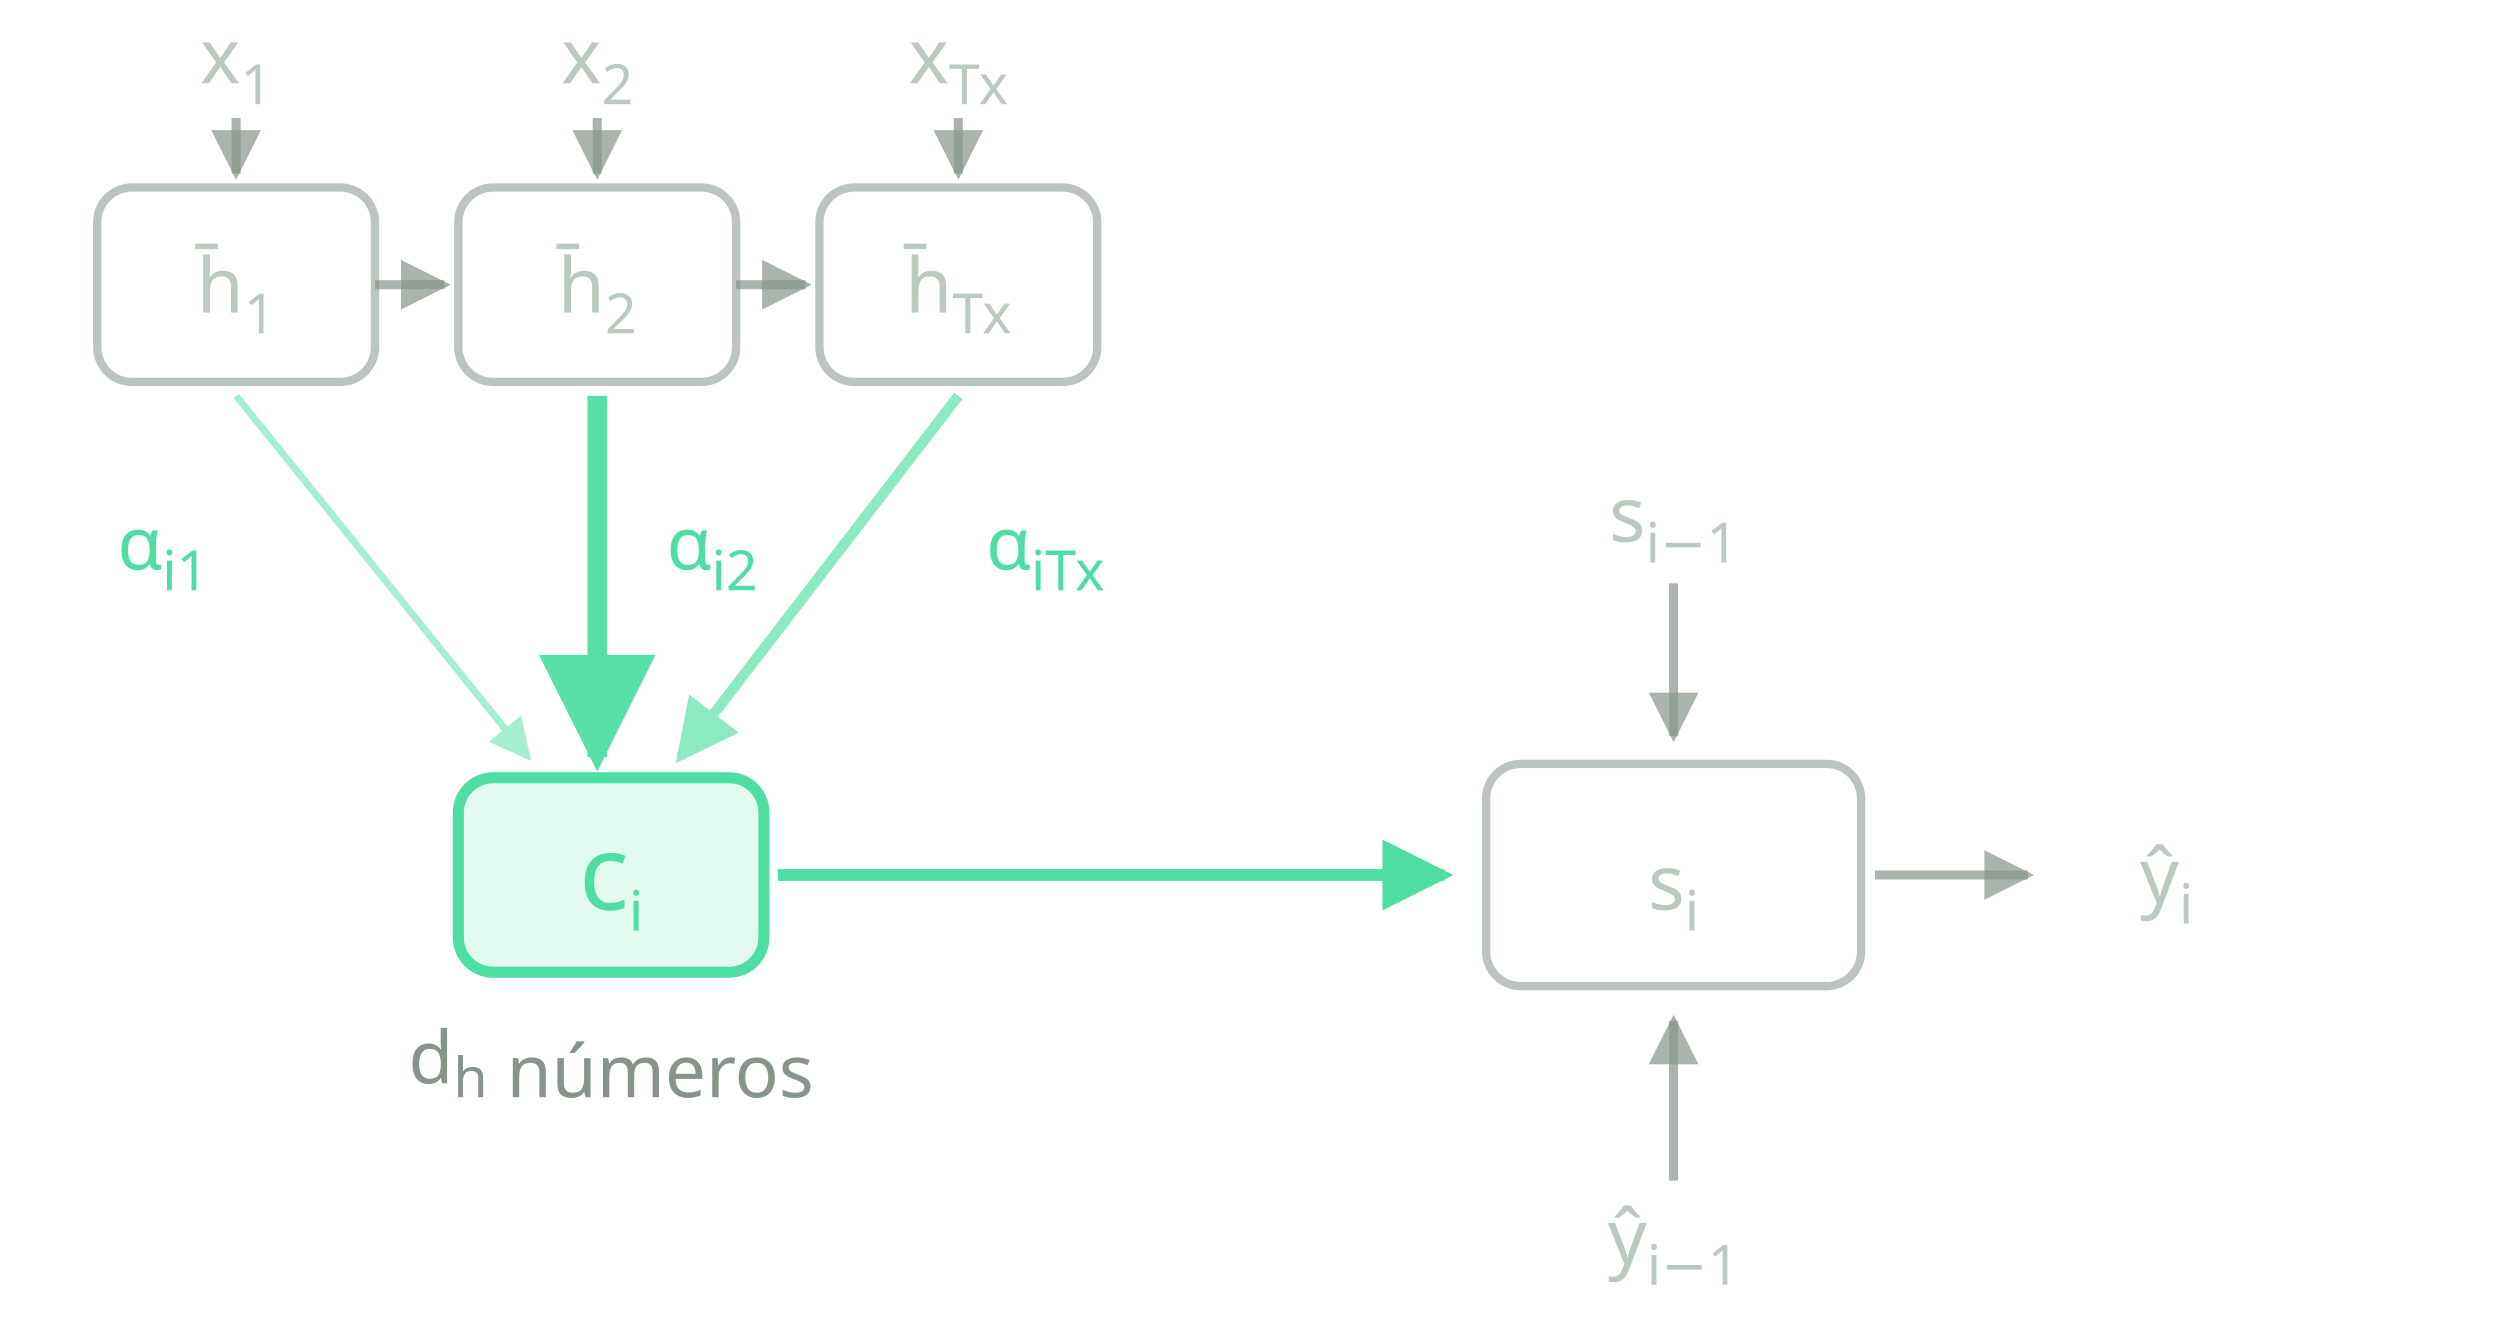
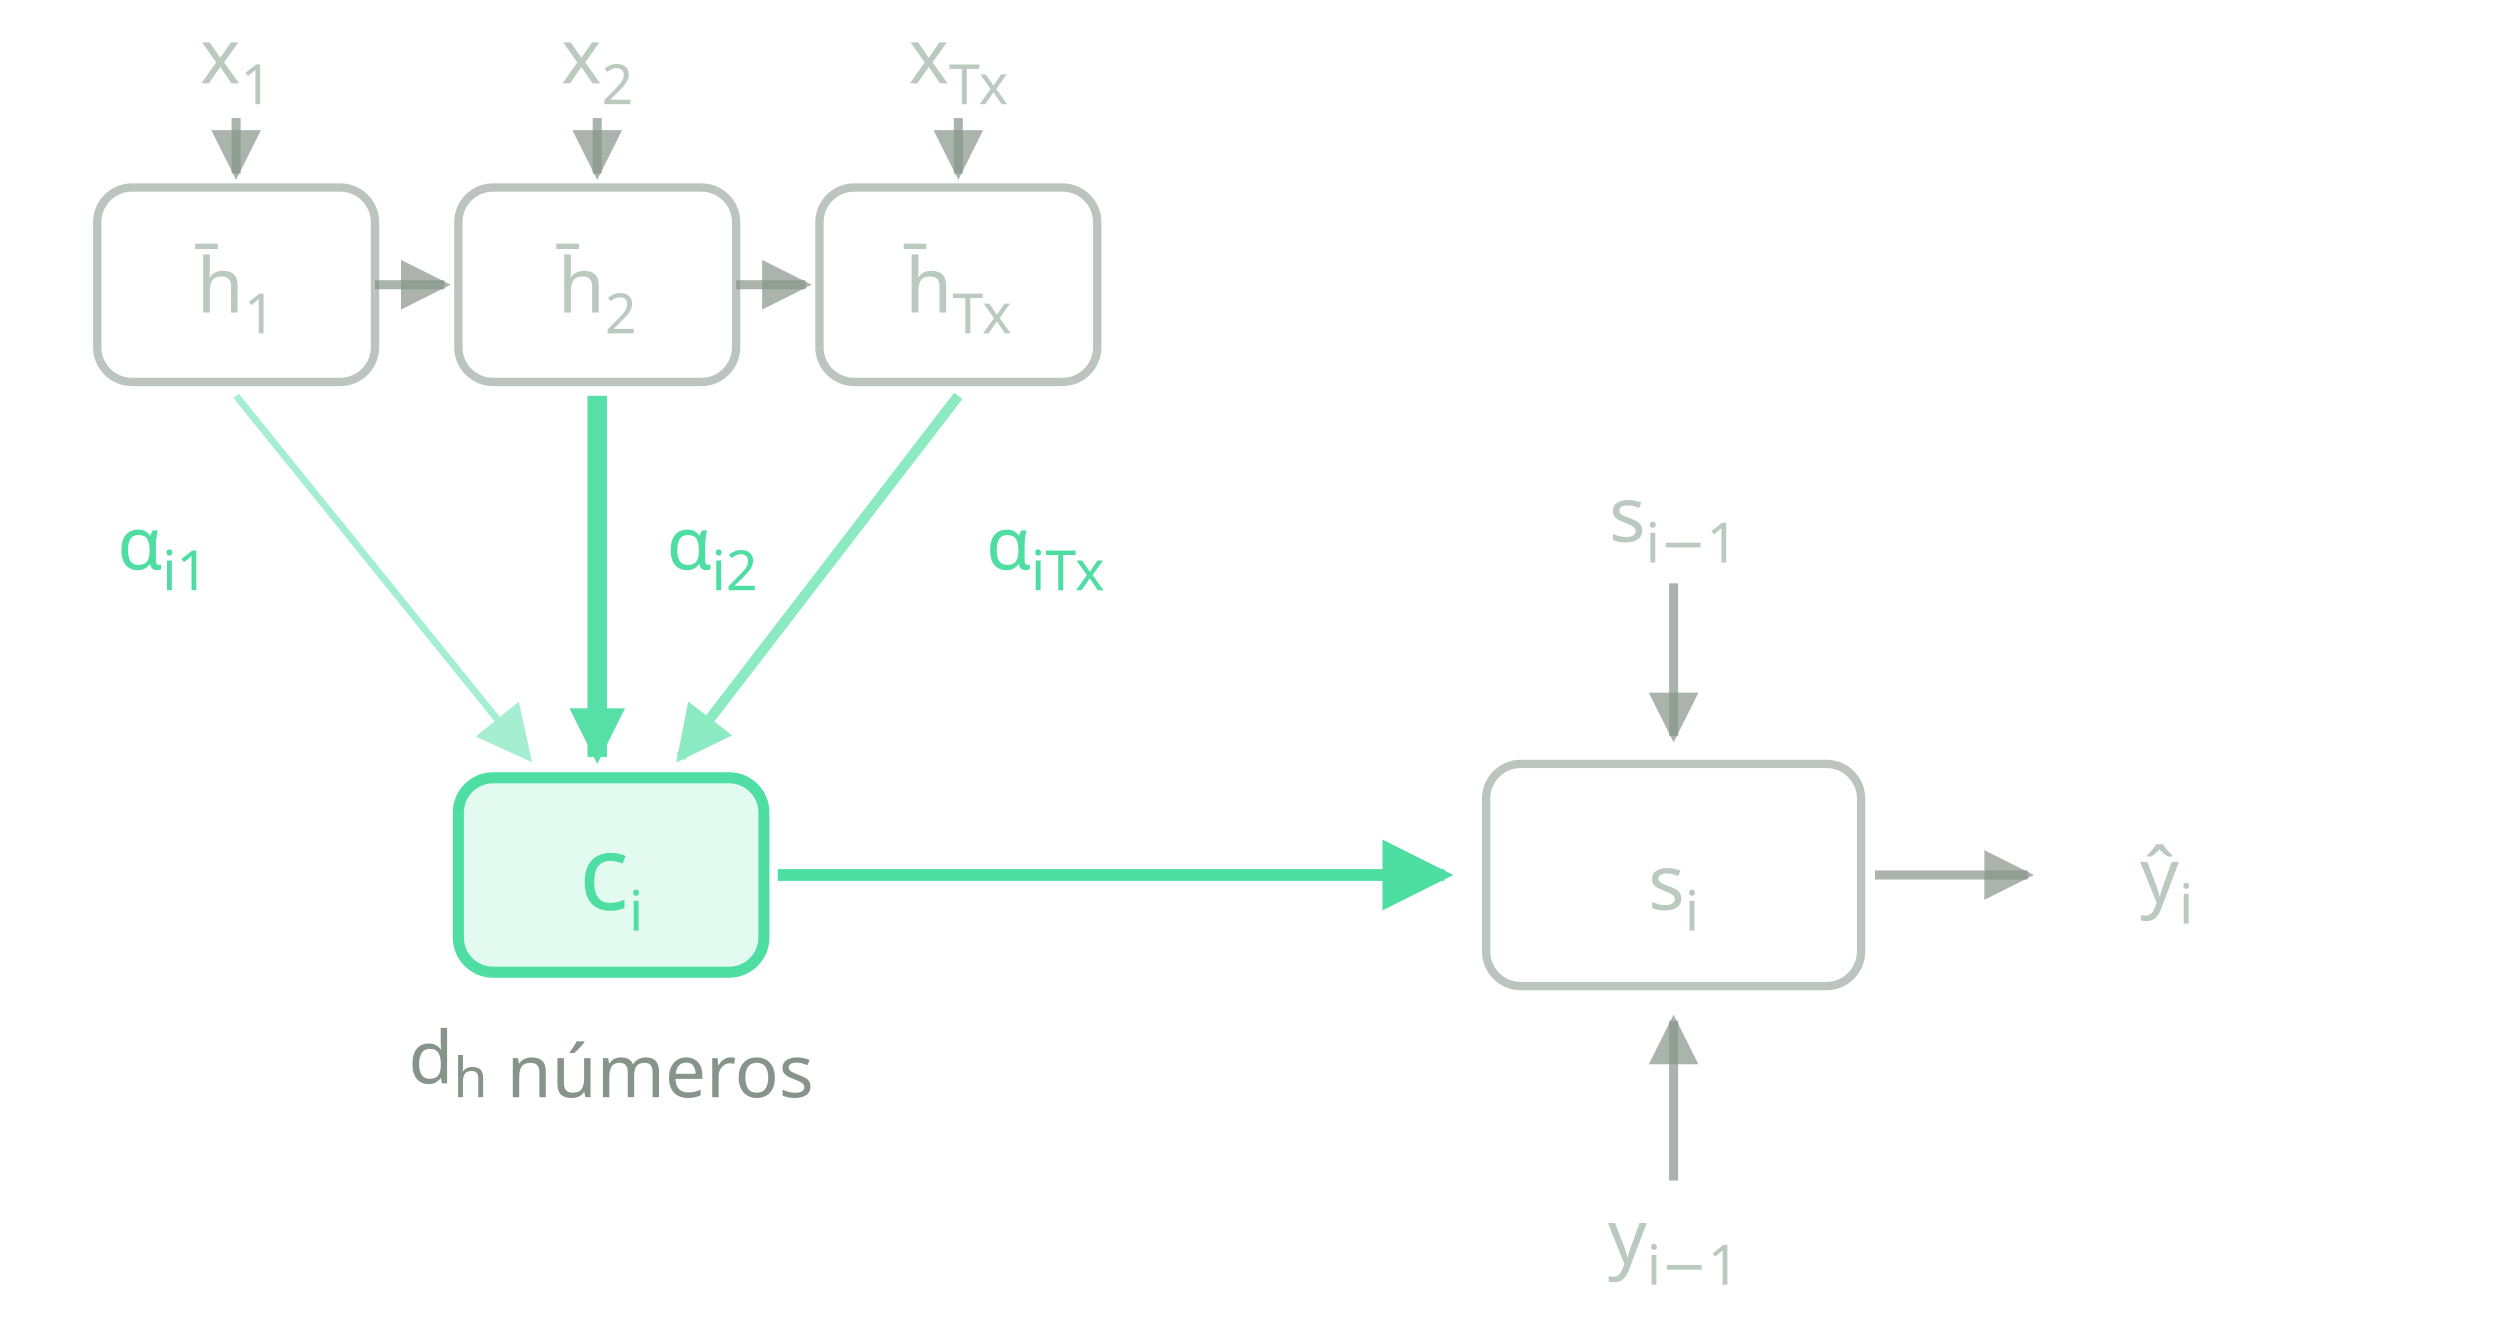
<svg xmlns="http://www.w3.org/2000/svg" viewBox="0 0 360 190" width="540" height="285" role="img" aria-label="El contexto del paso i, construido como mezcla de todos los estados del encoder.">
  <style>
    text { font-family: ui-sans-serif, system-ui, sans-serif; }
    .caja { stroke: rgba(134,148,138,0.55); stroke-width: 1.2; fill: none; }
    /* Verde: el camino del contexto. Aquí ya no es un vector, es uno por paso. */
    .cbox { stroke: #4edea3; stroke-width: 1.6; fill: rgba(78,222,163,0.16); }
    .via { stroke: #4edea3; stroke-width: 1.7; fill: none; }
    .flujo { stroke: rgba(134,148,138,0.7); stroke-width: 1.3; fill: none; }
    /* El grosor de cada hilo es su peso: la mezcla no reparte por igual. */
    .hilo1 { stroke: #4edea3; stroke-width: 1; fill: none; opacity: 0.5; }
    .hilo2 { stroke: #4edea3; stroke-width: 2.8; fill: none; opacity: 0.95; }
    .hilo3 { stroke: #4edea3; stroke-width: 1.5; fill: none; opacity: 0.65; }
    .est { font-size: 11px; fill: #bbcabf; text-anchor: middle; }
    .io { font-size: 11px; fill: #bbcabf; text-anchor: middle; }
    .cc { font-size: 15px; fill: #4edea3; text-anchor: middle; }
    .nota { font-size: 10.5px; fill: #86948a; text-anchor: middle; }
    .peso { font-size: 10.5px; fill: #4edea3; }
    .sub { font-size: 8px; }
  </style>
  <defs>
    <marker id="av" viewBox="0 0 8 8" refX="7" refY="4" markerWidth="6" markerHeight="6" orient="auto">
+       <path d="M0 0 L8 4 L0 8 z" fill="#4edea3" />
+     </marker>
+     <marker id="ah" viewBox="0 0 8 8" refX="7" refY="4" markerWidth="8" markerHeight="8" markerUnits="userSpaceOnUse" orient="auto">
      <path d="M0 0 L8 4 L0 8 z" fill="#4edea3" />
    </marker>
    <marker id="ag" viewBox="0 0 8 8" refX="7" refY="4" markerWidth="5.5" markerHeight="5.5" orient="auto">
      <path d="M0 0 L8 4 L0 8 z" fill="rgba(134,148,138,0.7)" />
    </marker>
  </defs>
  <text class="io" x="34" y="12">x<tspan class="sub" dy="3">1</tspan>
  </text>
  <text class="io" x="86" y="12">x<tspan class="sub" dy="3">2</tspan>
  </text>
  <text class="io" x="138" y="12">x<tspan class="sub" dy="3">Tx</tspan>
  </text>
  <line class="flujo" x1="34" y1="17" x2="34" y2="25" marker-end="url(#ag)" />
  <line class="flujo" x1="86" y1="17" x2="86" y2="25" marker-end="url(#ag)" />
  <line class="flujo" x1="138" y1="17" x2="138" y2="25" marker-end="url(#ag)" />
  <rect class="caja" x="14" y="27" width="40" height="28" rx="5" />
  <rect class="caja" x="66" y="27" width="40" height="28" rx="5" />
  <rect class="caja" x="118" y="27" width="40" height="28" rx="5" />
  <text class="est" x="34" y="45">h̄<tspan class="sub" dy="3">1</tspan>
  </text>
  <text class="est" x="86" y="45">h̄<tspan class="sub" dy="3">2</tspan>
  </text>
  <text class="est" x="138" y="45">h̄<tspan class="sub" dy="3">Tx</tspan>
  </text>
  <line class="flujo" x1="54" y1="41" x2="64" y2="41" marker-end="url(#ag)" />
  <line class="flujo" x1="106" y1="41" x2="116" y2="41" marker-end="url(#ag)" />
-   <line class="hilo1" x1="34" y1="57" x2="76" y2="109" marker-end="url(#av)" />
-   <line class="hilo2" x1="86" y1="57" x2="86" y2="109" marker-end="url(#av)" />
-   <line class="hilo3" x1="138" y1="57" x2="98" y2="109" marker-end="url(#av)" />
+   <line class="hilo1" x1="34" y1="57" x2="76" y2="109" marker-end="url(#ah)" />
+   <line class="hilo2" x1="86" y1="57" x2="86" y2="109" marker-end="url(#ah)" />
+   <line class="hilo3" x1="138" y1="57" x2="98" y2="109" marker-end="url(#ah)" />
  <text class="peso" x="30" y="82" text-anchor="end">α<tspan class="sub" dy="3">i1</tspan>
  </text>
  <text class="peso" x="96" y="82">α<tspan class="sub" dy="3">i2</tspan>
  </text>
  <text class="peso" x="142" y="82">α<tspan class="sub" dy="3">iTx</tspan>
  </text>
  <rect class="cbox" x="66" y="112" width="44" height="28" rx="5" />
  <text class="cc" x="88" y="131">c<tspan class="sub" dy="3">i</tspan>
  </text>
  <text class="nota" x="88" y="156">d<tspan class="sub" dy="2">h</tspan> números</text>
  <line class="via" x1="112" y1="126" x2="208" y2="126" marker-end="url(#av)" />
  <rect class="caja" x="214" y="110" width="54" height="32" rx="5" />
  <text class="est" x="241" y="131">s<tspan class="sub" dy="3">i</tspan>
  </text>
  <line class="flujo" x1="241" y1="84" x2="241" y2="106" marker-end="url(#ag)" />
  <text class="io" x="241" y="78">s<tspan class="sub" dy="3">i−1</tspan>
  </text>
  <line class="flujo" x1="241" y1="170" x2="241" y2="147" marker-end="url(#ag)" />
-   <text class="io" x="241" y="182">ŷ<tspan class="sub" dy="3">i−1</tspan>
+   <text class="io" x="241" y="182">y<tspan class="sub" dy="3">i−1</tspan>
  </text>
  <line class="flujo" x1="270" y1="126" x2="292" y2="126" marker-end="url(#ag)" />
  <text class="io" x="312" y="130">ŷ<tspan class="sub" dy="3">i</tspan>
  </text>
</svg>
